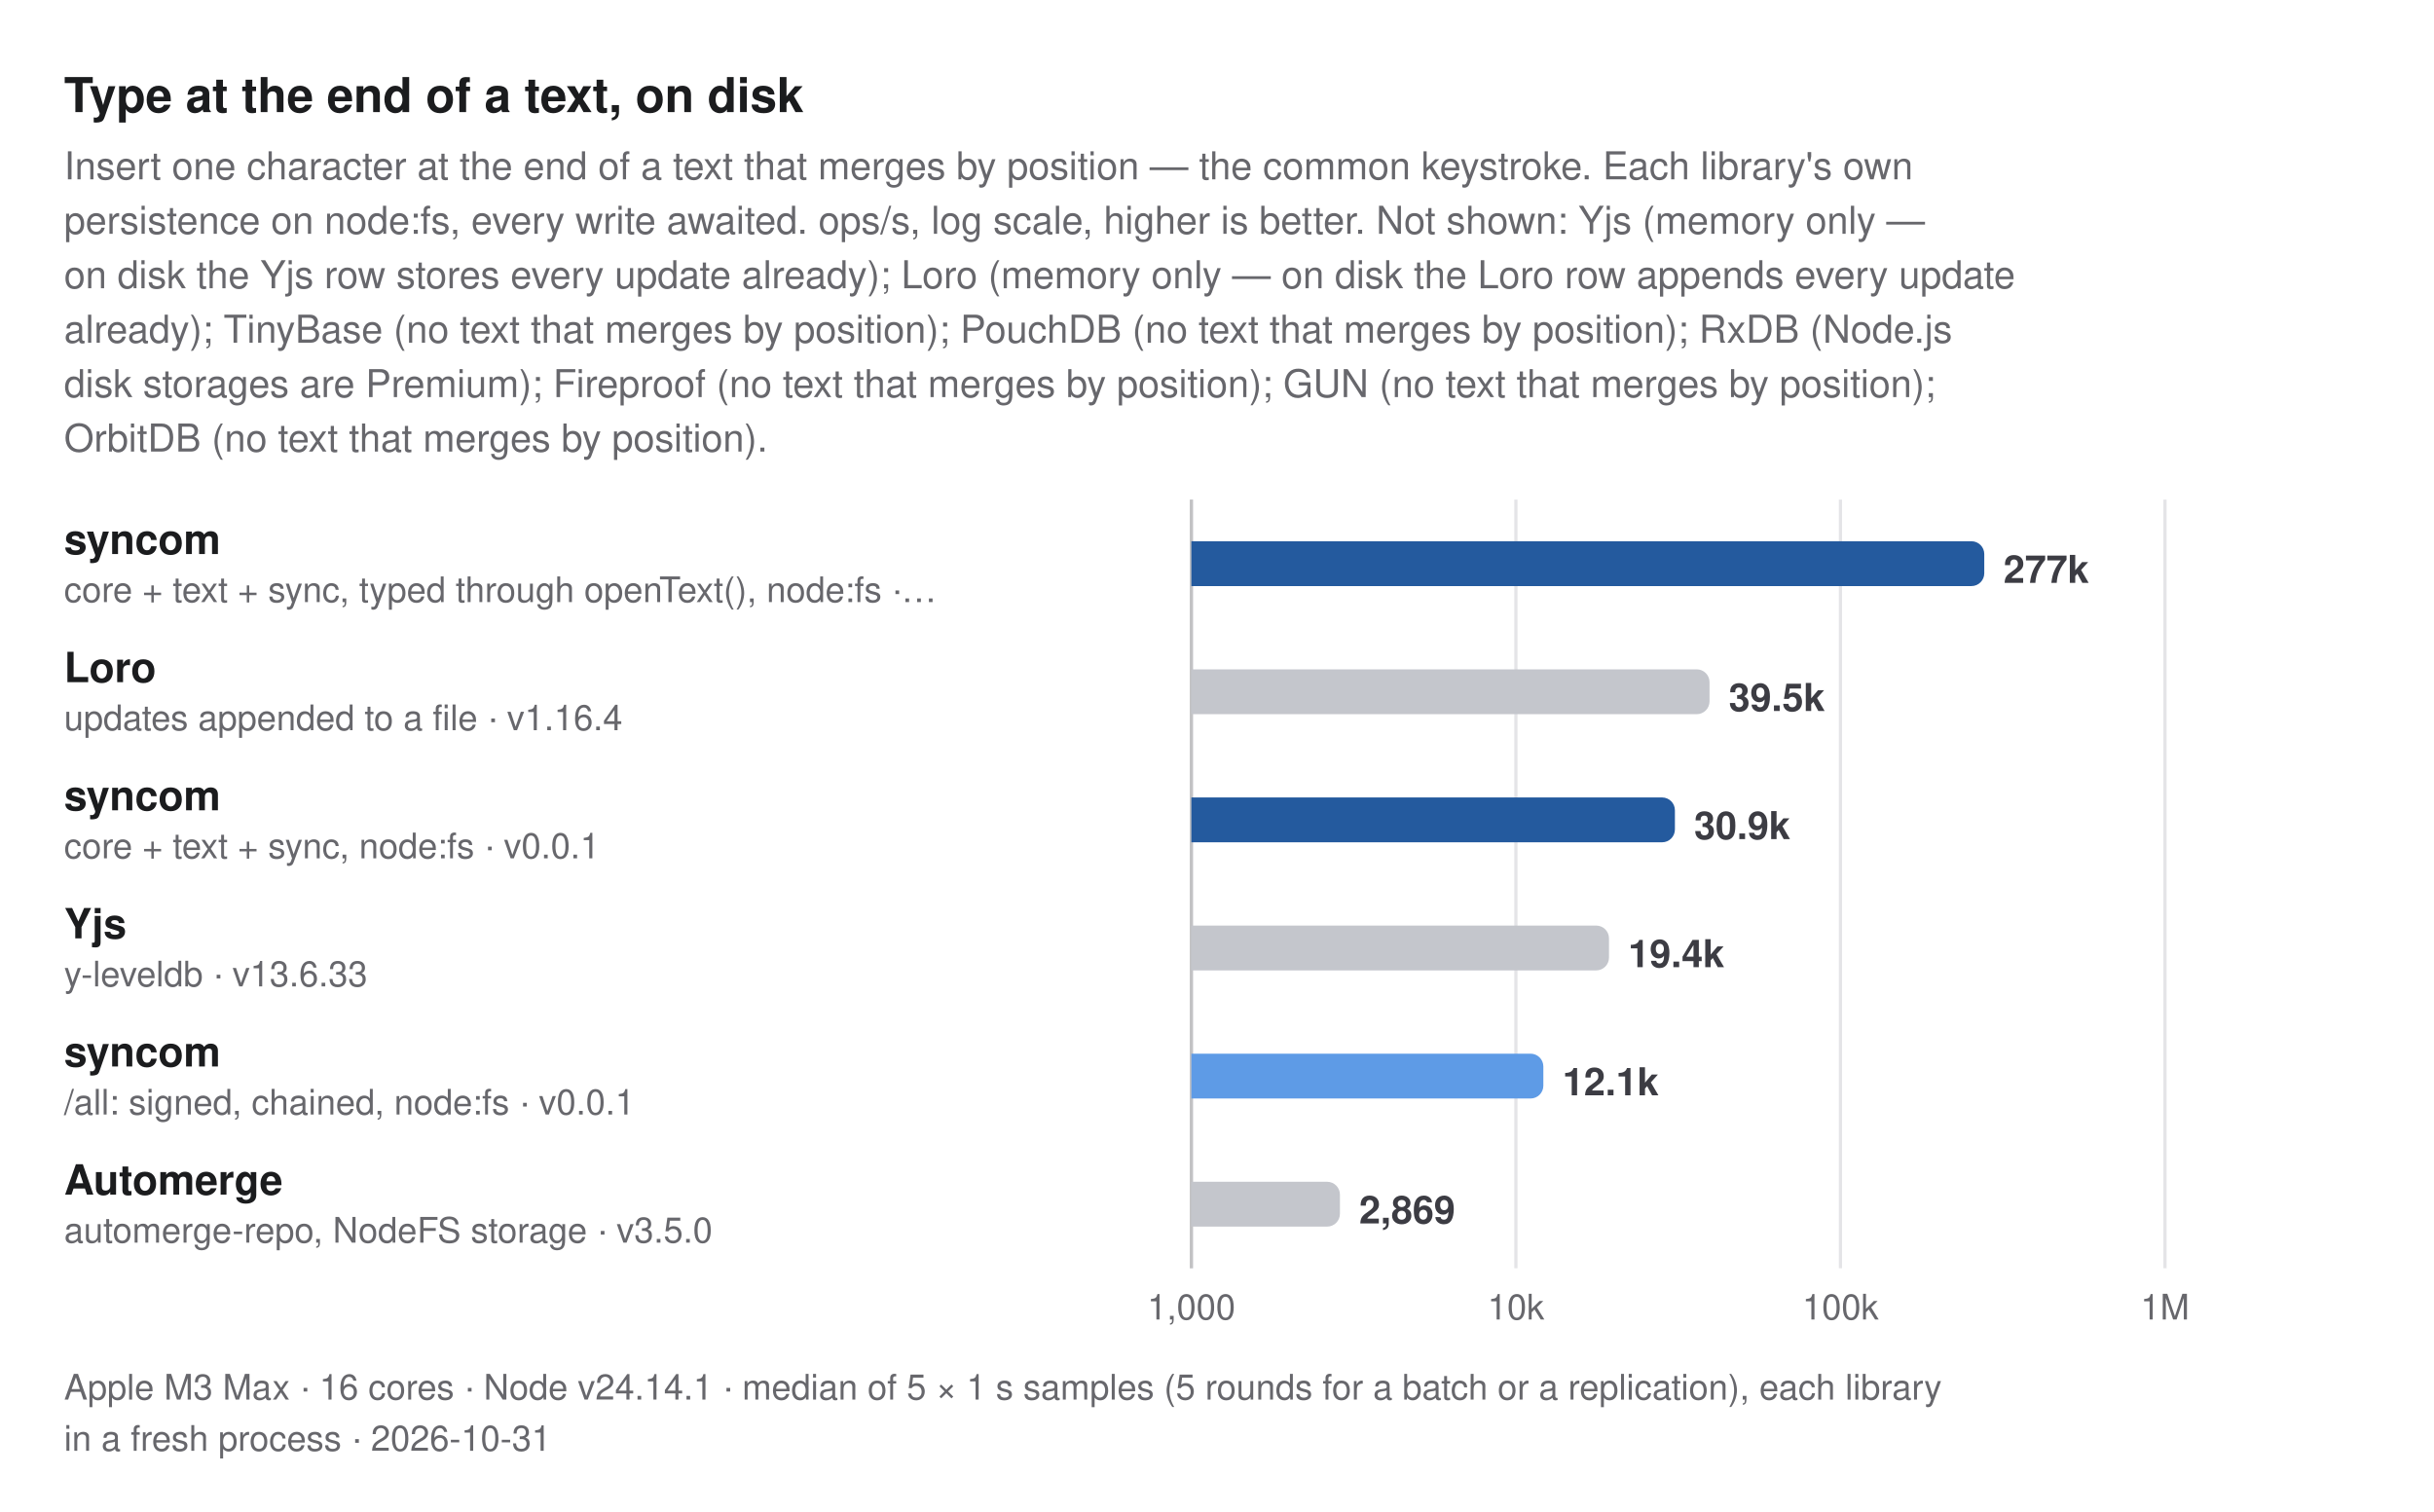
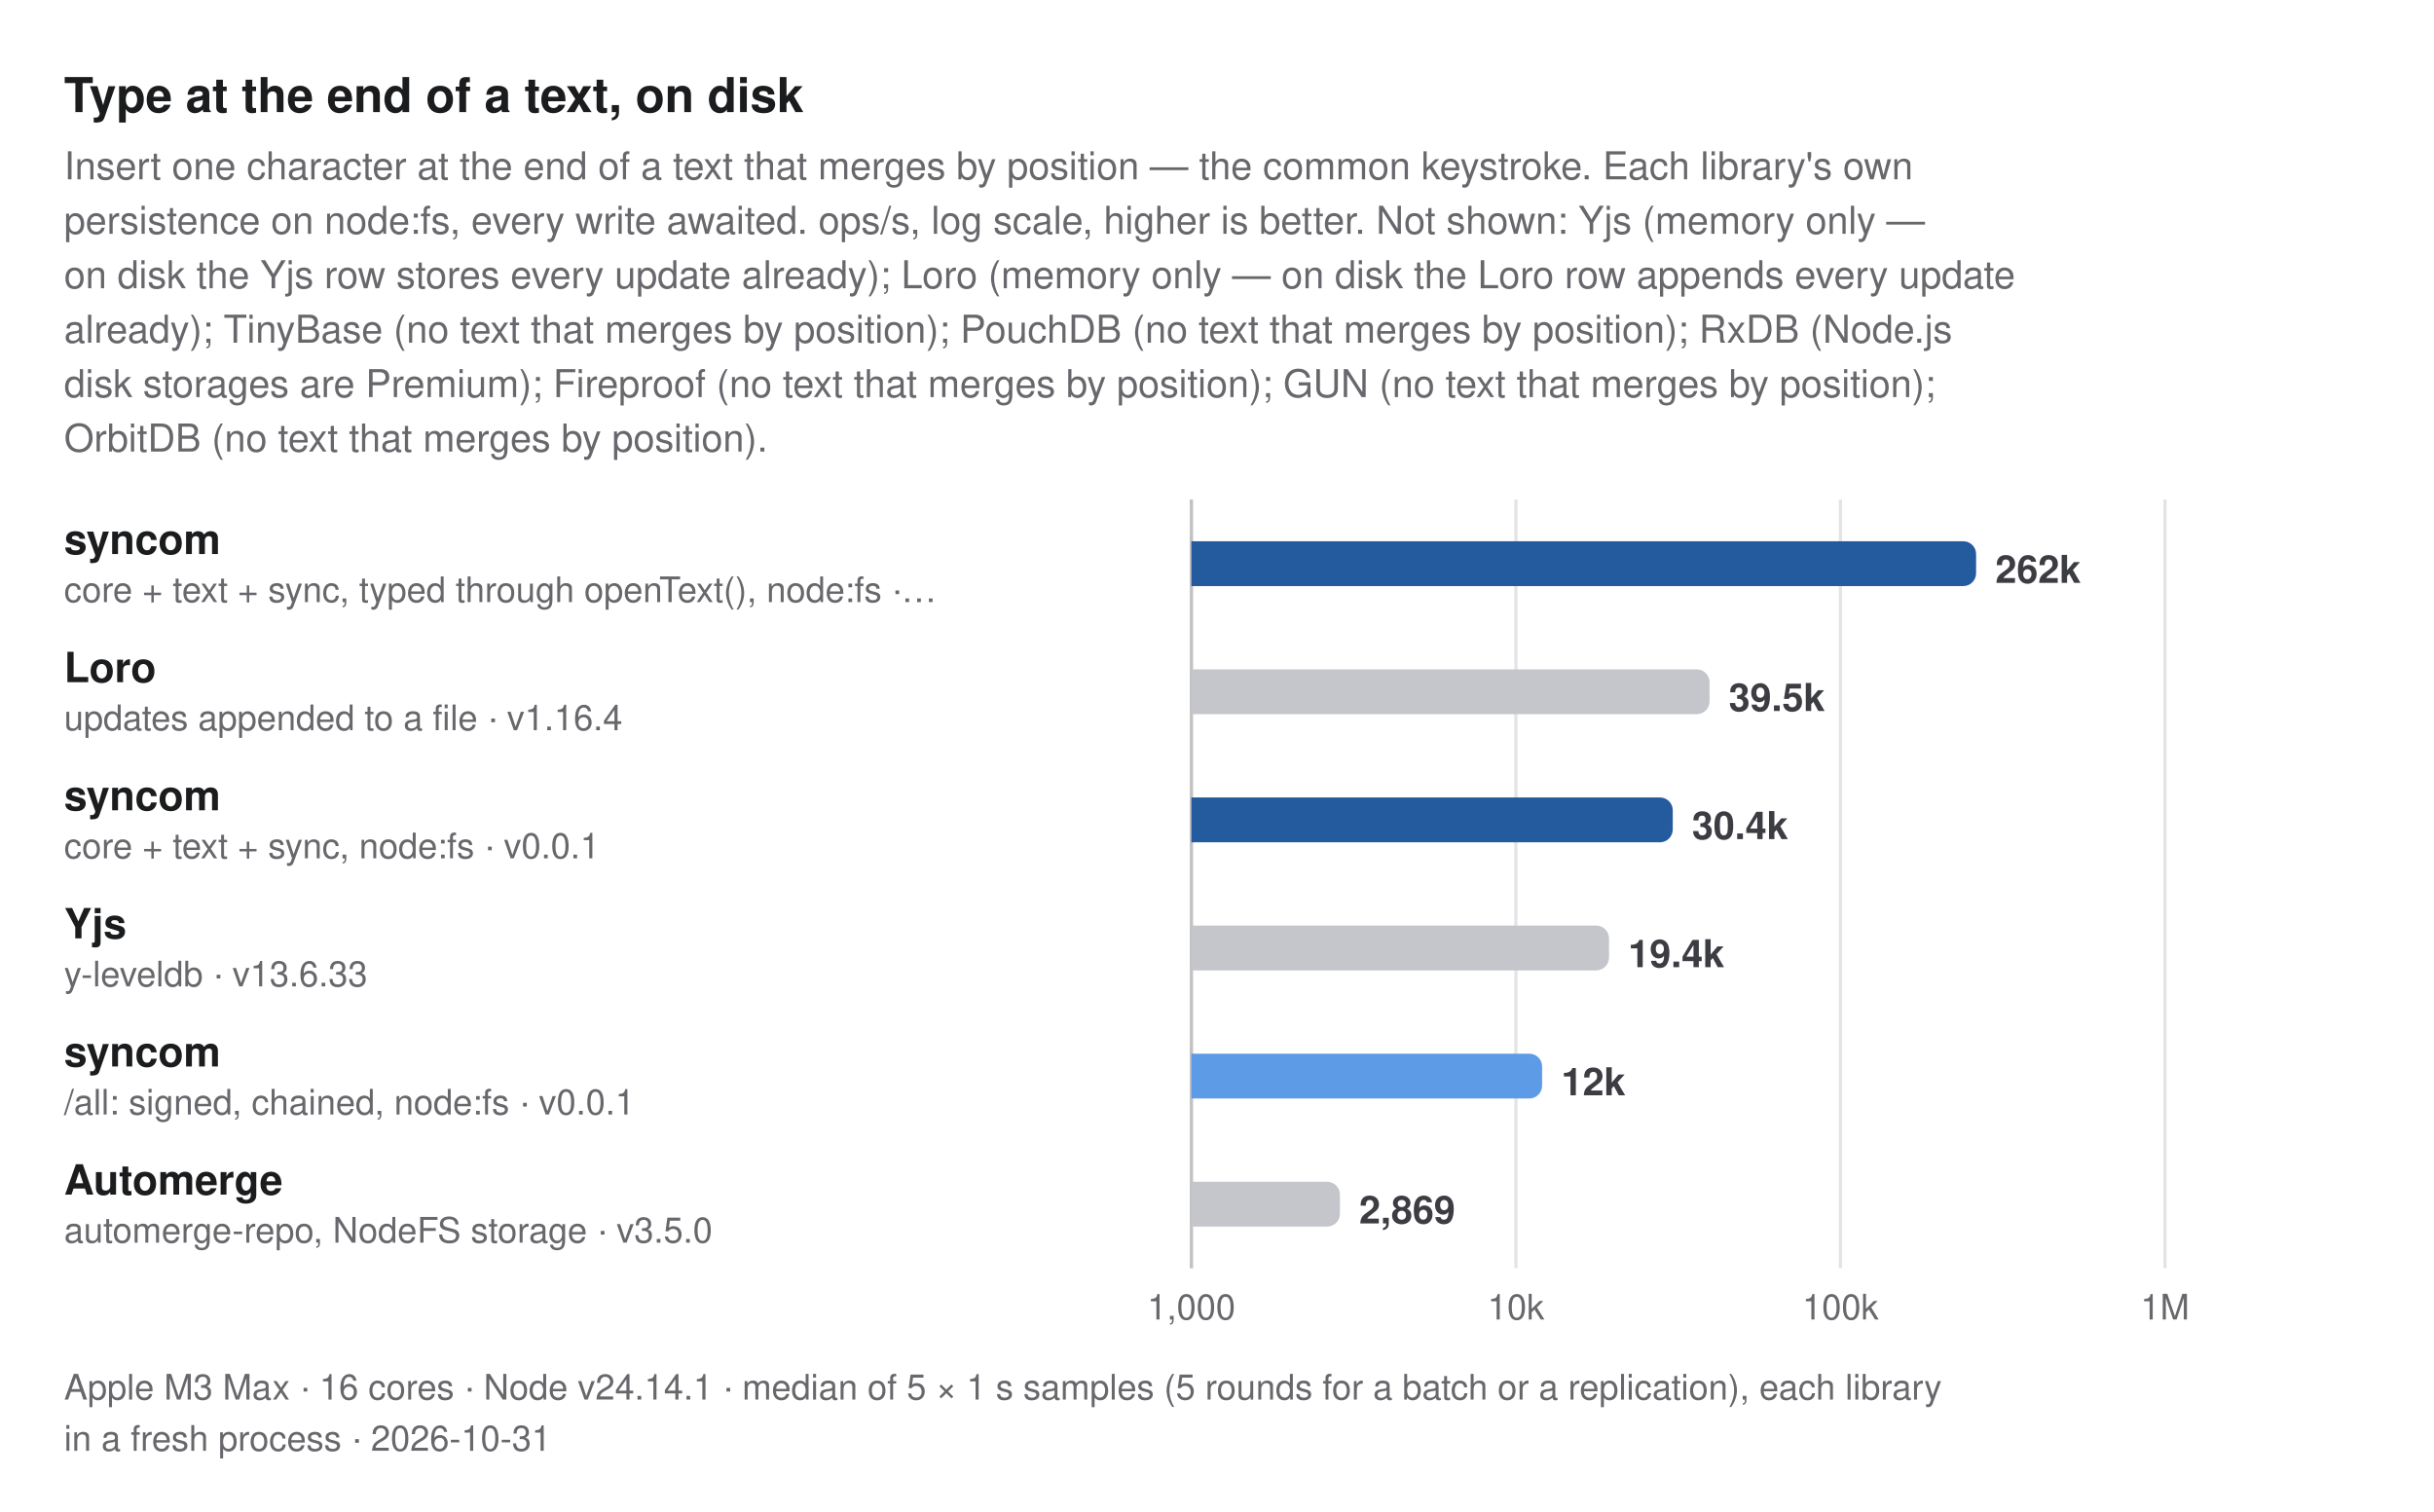
<svg xmlns="http://www.w3.org/2000/svg" width="760" height="472" viewBox="0 0 760 472" role="img" aria-label="Type at the end of a text, on disk. Insert one character at the end of a text that merges by position — the common keystroke. Each library's own persistence on node:fs, every write awaited. ops/s, log scale, higher is better. Not shown: Yjs (memory only — on disk the Yjs row stores every update already); Loro (memory only — on disk the Loro row appends every update already); TinyBase (no text that merges by position); PouchDB (no text that merges by position); RxDB (Node.js disk storages are Premium); Fireproof (no text that merges by position); GUN (no text that merges by position); OrbitDB (no text that merges by position).">
  <style>
  text { font-family: -apple-system, BlinkMacSystemFont, "Segoe UI", Helvetica, Arial, sans-serif; }
  .title { font-size: 15px; font-weight: 700; fill: #1b1c1e; }
  .subtitle, .caption { font-size: 12px; fill: #67676c; }
  .caption { font-size: 11px; }
  .group { font-size: 11px; font-weight: 600; letter-spacing: 0.06em; fill: #67676c; }
  .label { font-size: 13px; font-weight: 600; fill: #1b1c1e; }
  .label.primary, .label.secondary { font-weight: 700; }
  .sublabel { font-size: 11px; fill: #67676c; }
  .value { font-size: 12px; font-weight: 600; fill: #3c3c43; font-variant-numeric: tabular-nums; }
  .value.small { font-size: 10px; }
  .legend { font-size: 11px; fill: #3c3c43; }
  .tick { font-size: 11px; fill: #67676c; font-variant-numeric: tabular-nums; }
  .grid { stroke: #e4e4e7; stroke-width: 1; }
  .axis { stroke: #c2c2c4; stroke-width: 1; }
  .ref { stroke: #67676c; stroke-width: 1; stroke-dasharray: 3 3; }
  .bar { fill: #c4c6cc; }
  .bar.primary { fill: #245a9e; }
  .bar.secondary { fill: #5e9be6; }
  @media (prefers-color-scheme: dark) {
    .title, .label { fill: #dfdfd6; }
    .subtitle, .caption, .group, .sublabel, .tick { fill: #98989f; }
    .value, .legend { fill: #c2c2c4; }
    .grid { stroke: #2e2e32; }
    .axis { stroke: #48484c; }
    .ref { stroke: #98989f; }
    .bar { fill: #46474e; }
    .bar.primary { fill: #8dbcf2; }
    .bar.secondary { fill: #3d7bd0; }
  }
</style>
  <text class="title" x="20" y="35">Type at the end of a text, on disk</text>
  <text class="subtitle" x="20" y="56">Insert one character at the end of a text that merges by position — the common keystroke. Each library's own</text>
  <text class="subtitle" x="20" y="73">persistence on node:fs, every write awaited. ops/s, log scale, higher is better. Not shown: Yjs (memory only —</text>
  <text class="subtitle" x="20" y="90">on disk the Yjs row stores every update already); Loro (memory only — on disk the Loro row appends every update</text>
  <text class="subtitle" x="20" y="107">already); TinyBase (no text that merges by position); PouchDB (no text that merges by position); RxDB (Node.js</text>
  <text class="subtitle" x="20" y="124">disk storages are Premium); Fireproof (no text that merges by position); GUN (no text that merges by position);</text>
  <text class="subtitle" x="20" y="141">OrbitDB (no text that merges by position).</text>
  <line class="grid" x1="372" y1="156" x2="372" y2="396" />
  <text class="tick" x="372" y="412" text-anchor="middle">1,000</text>
  <line class="grid" x1="473.333" y1="156" x2="473.333" y2="396" />
  <text class="tick" x="473.333" y="412" text-anchor="middle">10k</text>
  <line class="grid" x1="574.667" y1="156" x2="574.667" y2="396" />
  <text class="tick" x="574.667" y="412" text-anchor="middle">100k</text>
  <line class="grid" x1="676" y1="156" x2="676" y2="396" />
  <text class="tick" x="676" y="412" text-anchor="middle">1M</text>
  <line class="axis" x1="372" y1="156" x2="372" y2="396" />
  <g>
    <text class="label primary" x="20" y="173">syncom</text>
    <text class="sublabel" x="20" y="188">core + text + sync, typed through openText(), node:fs ·…</text>
-     <path class="bar primary" d="M372,169H615.574A4,4 0 0 1 619.574,173V179A4,4 0 0 1 615.574,183H372Z" />
-     <text class="value" x="625.574" y="182">277k</text>
+     <path class="bar primary" d="M372,169H613.024A4,4 0 0 1 617.024,173V179A4,4 0 0 1 613.024,183H372Z" />
+     <text class="value" x="623.024" y="182">262k</text>
  </g>
  <g>
    <text class="label" x="20" y="213">Loro</text>
    <text class="sublabel" x="20" y="228">updates appended to a file · v1.16.4</text>
    <path class="bar" d="M372,209H529.792A4,4 0 0 1 533.792,213V219A4,4 0 0 1 529.792,223H372Z" />
    <text class="value" x="539.792" y="222">39.5k</text>
  </g>
  <g>
    <text class="label primary" x="20" y="253">syncom</text>
    <text class="sublabel" x="20" y="268">core + text + sync, node:fs · v0.0.1</text>
-     <path class="bar primary" d="M372,249H518.979A4,4 0 0 1 522.979,253V259A4,4 0 0 1 518.979,263H372Z" />
-     <text class="value" x="528.979" y="262">30.9k</text>
+     <path class="bar primary" d="M372,249H518.307A4,4 0 0 1 522.307,253V259A4,4 0 0 1 518.307,263H372Z" />
+     <text class="value" x="528.307" y="262">30.4k</text>
  </g>
  <g>
    <text class="label" x="20" y="293">Yjs</text>
    <text class="sublabel" x="20" y="308">y-leveldb · v13.6.33</text>
    <path class="bar" d="M372,289H498.399A4,4 0 0 1 502.399,293V299A4,4 0 0 1 498.399,303H372Z" />
    <text class="value" x="508.399" y="302">19.4k</text>
  </g>
  <g>
    <text class="label secondary" x="20" y="333">syncom</text>
    <text class="sublabel" x="20" y="348">/all: signed, chained, node:fs · v0.0.1</text>
-     <path class="bar secondary" d="M372,329H477.9A4,4 0 0 1 481.9,333V339A4,4 0 0 1 477.9,343H372Z" />
-     <text class="value" x="487.9" y="342">12.1k</text>
+     <path class="bar secondary" d="M372,329H477.511A4,4 0 0 1 481.511,333V339A4,4 0 0 1 477.511,343H372Z" />
+     <text class="value" x="487.511" y="342">12k</text>
  </g>
  <g>
    <text class="label" x="20" y="373">Automerge</text>
    <text class="sublabel" x="20" y="388">automerge-repo, NodeFS storage · v3.5.0</text>
    <path class="bar" d="M372,369H414.385A4,4 0 0 1 418.385,373V379A4,4 0 0 1 414.385,383H372Z" />
    <text class="value" x="424.385" y="382">2,869</text>
  </g>
  <text class="caption" x="20" y="437">Apple M3 Max · 16 cores · Node v24.14.1 · median of 5 × 1 s samples (5 rounds for a batch or a replication), each library</text>
  <text class="caption" x="20" y="453">in a fresh process · 2026-10-31</text>
</svg>
